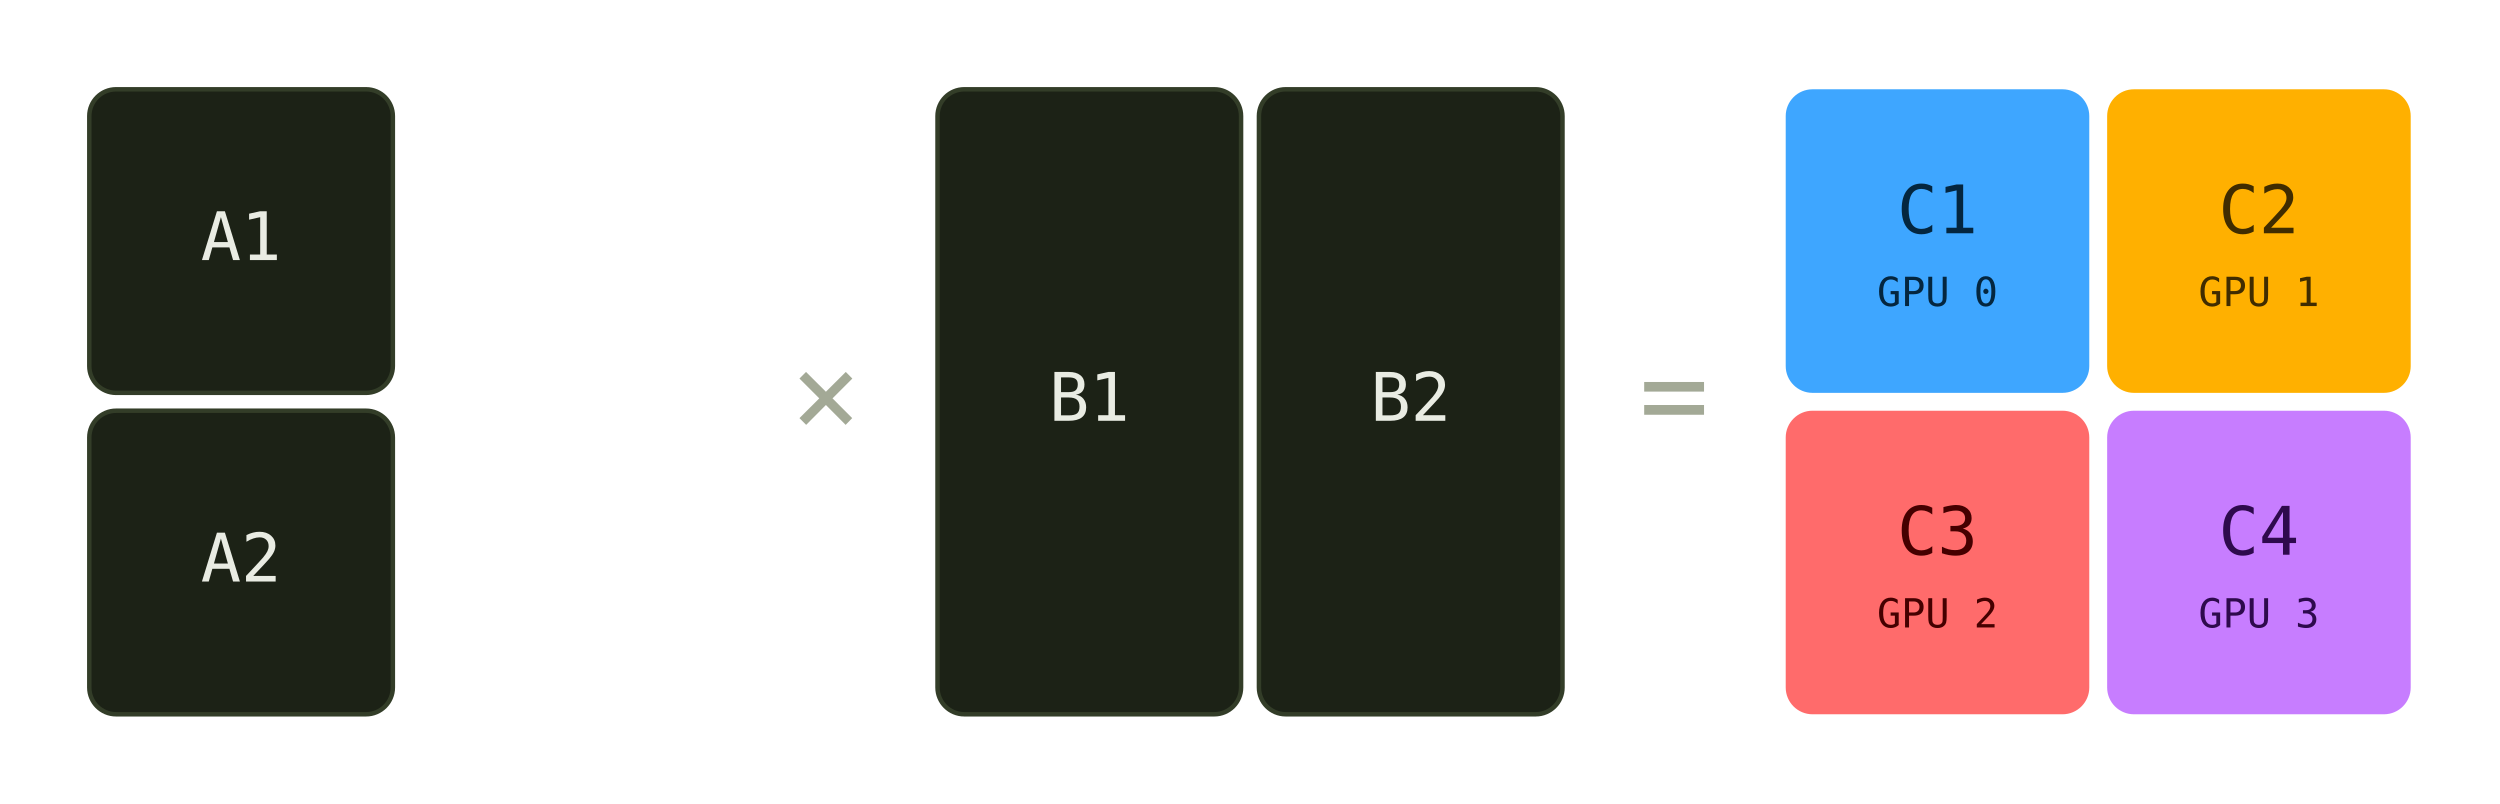
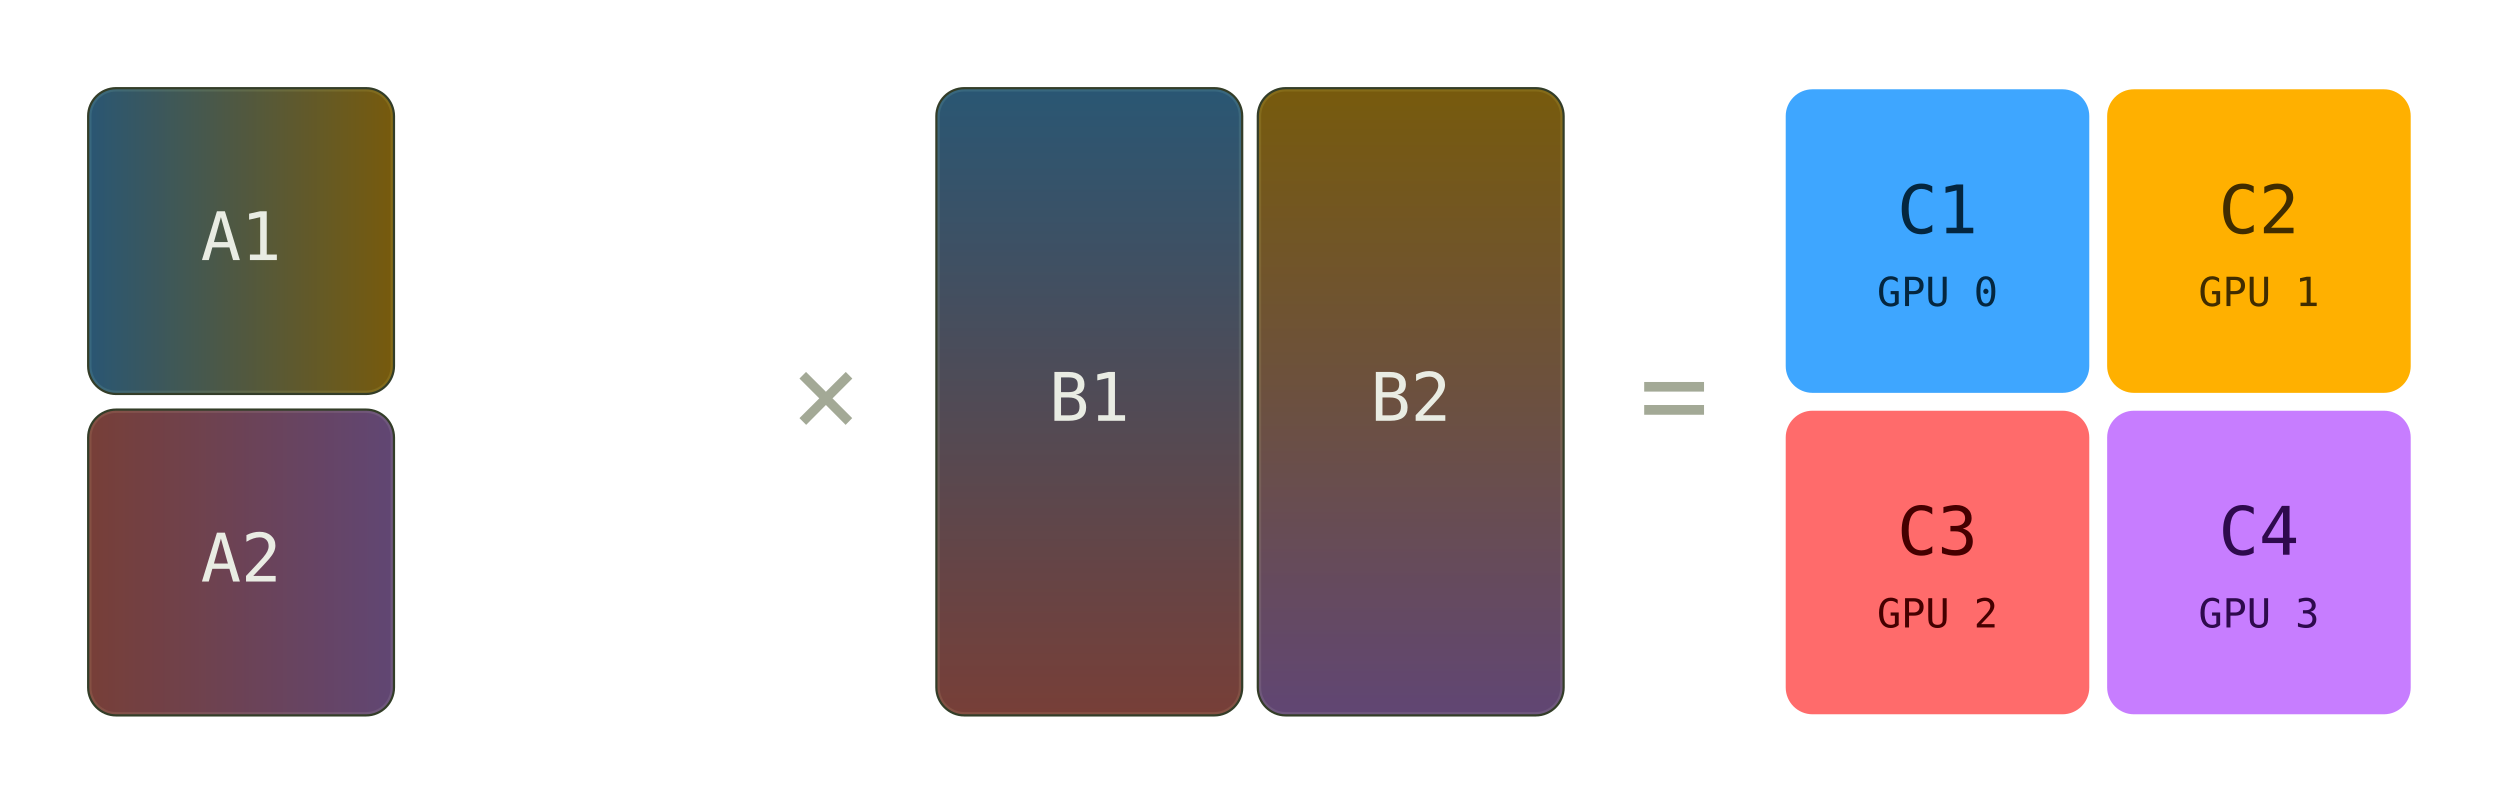
<svg xmlns="http://www.w3.org/2000/svg" viewBox="0 0 560 180" width="560" height="180" role="img" aria-labelledby="fig1-title fig1-desc">
+   <defs>
+     <linearGradient id="grad-a1" x1="0" y1="0" x2="1" y2="0">
+       <stop offset="0%" stop-color="#3EA6FF" />
+       <stop offset="100%" stop-color="#FFB000" />
+     </linearGradient>
+     <linearGradient id="grad-a2" x1="0" y1="0" x2="1" y2="0">
+       <stop offset="0%" stop-color="#FF6B6B" />
+       <stop offset="100%" stop-color="#C77DFF" />
+     </linearGradient>
+     <linearGradient id="grad-b1" x1="0" y1="0" x2="0" y2="1">
+       <stop offset="0%" stop-color="#3EA6FF" />
+       <stop offset="100%" stop-color="#FF6B6B" />
+     </linearGradient>
+     <linearGradient id="grad-b2" x1="0" y1="0" x2="0" y2="1">
+       <stop offset="0%" stop-color="#FFB000" />
+       <stop offset="100%" stop-color="#C77DFF" />
+     </linearGradient>
+   </defs>
  <style>
    .cell-label { font-family: 'IBM Plex Mono', monospace; font-size: 15px; font-weight: 500; text-anchor: middle; dominant-baseline: middle; }
    .gpu-label { font-family: 'IBM Plex Mono', monospace; font-size: 9px; text-anchor: middle; dominant-baseline: middle; }
    .op-symbol { font-family: 'IBM Plex Mono', monospace; font-size: 26px; text-anchor: middle; dominant-baseline: middle; fill: #A3A996; }
  </style>
  <rect x="20" y="20" width="68" height="68" rx="6" fill="#1C2216" stroke="#333D28" />
+   <rect x="20" y="20" width="68" height="68" rx="6" fill="url(#grad-a1)" opacity="0.4" />
  <text x="54" y="54" class="cell-label" fill="#E9ECE3">A1</text>
  <rect x="20" y="92" width="68" height="68" rx="6" fill="#1C2216" stroke="#333D28" />
+   <rect x="20" y="92" width="68" height="68" rx="6" fill="url(#grad-a2)" opacity="0.4" />
  <text x="54" y="126" class="cell-label" fill="#E9ECE3">A2</text>
  <text x="185" y="90" class="op-symbol">×</text>
  <rect x="210" y="20" width="68" height="140" rx="6" fill="#1C2216" stroke="#333D28" />
+   <rect x="210" y="20" width="68" height="140" rx="6" fill="url(#grad-b1)" opacity="0.4" />
  <text x="244" y="90" class="cell-label" fill="#E9ECE3">B1</text>
  <rect x="282" y="20" width="68" height="140" rx="6" fill="#1C2216" stroke="#333D28" />
+   <rect x="282" y="20" width="68" height="140" rx="6" fill="url(#grad-b2)" opacity="0.4" />
  <text x="316" y="90" class="cell-label" fill="#E9ECE3">B2</text>
  <text x="375" y="90" class="op-symbol">=</text>
  <rect x="400" y="20" width="68" height="68" rx="6" fill="#3EA6FF" />
  <text x="434" y="48" class="cell-label" fill="#04263F">C1</text>
  <text x="434" y="66" class="gpu-label" fill="#04263F">GPU 0</text>
  <rect x="472" y="20" width="68" height="68" rx="6" fill="#FFB000" />
  <text x="506" y="48" class="cell-label" fill="#402C00">C2</text>
  <text x="506" y="66" class="gpu-label" fill="#402C00">GPU 1</text>
  <rect x="400" y="92" width="68" height="68" rx="6" fill="#FF6B6B" />
  <text x="434" y="120" class="cell-label" fill="#450000">C3</text>
  <text x="434" y="138" class="gpu-label" fill="#450000">GPU 2</text>
  <rect x="472" y="92" width="68" height="68" rx="6" fill="#C77DFF" />
  <text x="506" y="120" class="cell-label" fill="#2E0A4D">C4</text>
  <text x="506" y="138" class="gpu-label" fill="#2E0A4D">GPU 3</text>
</svg>
